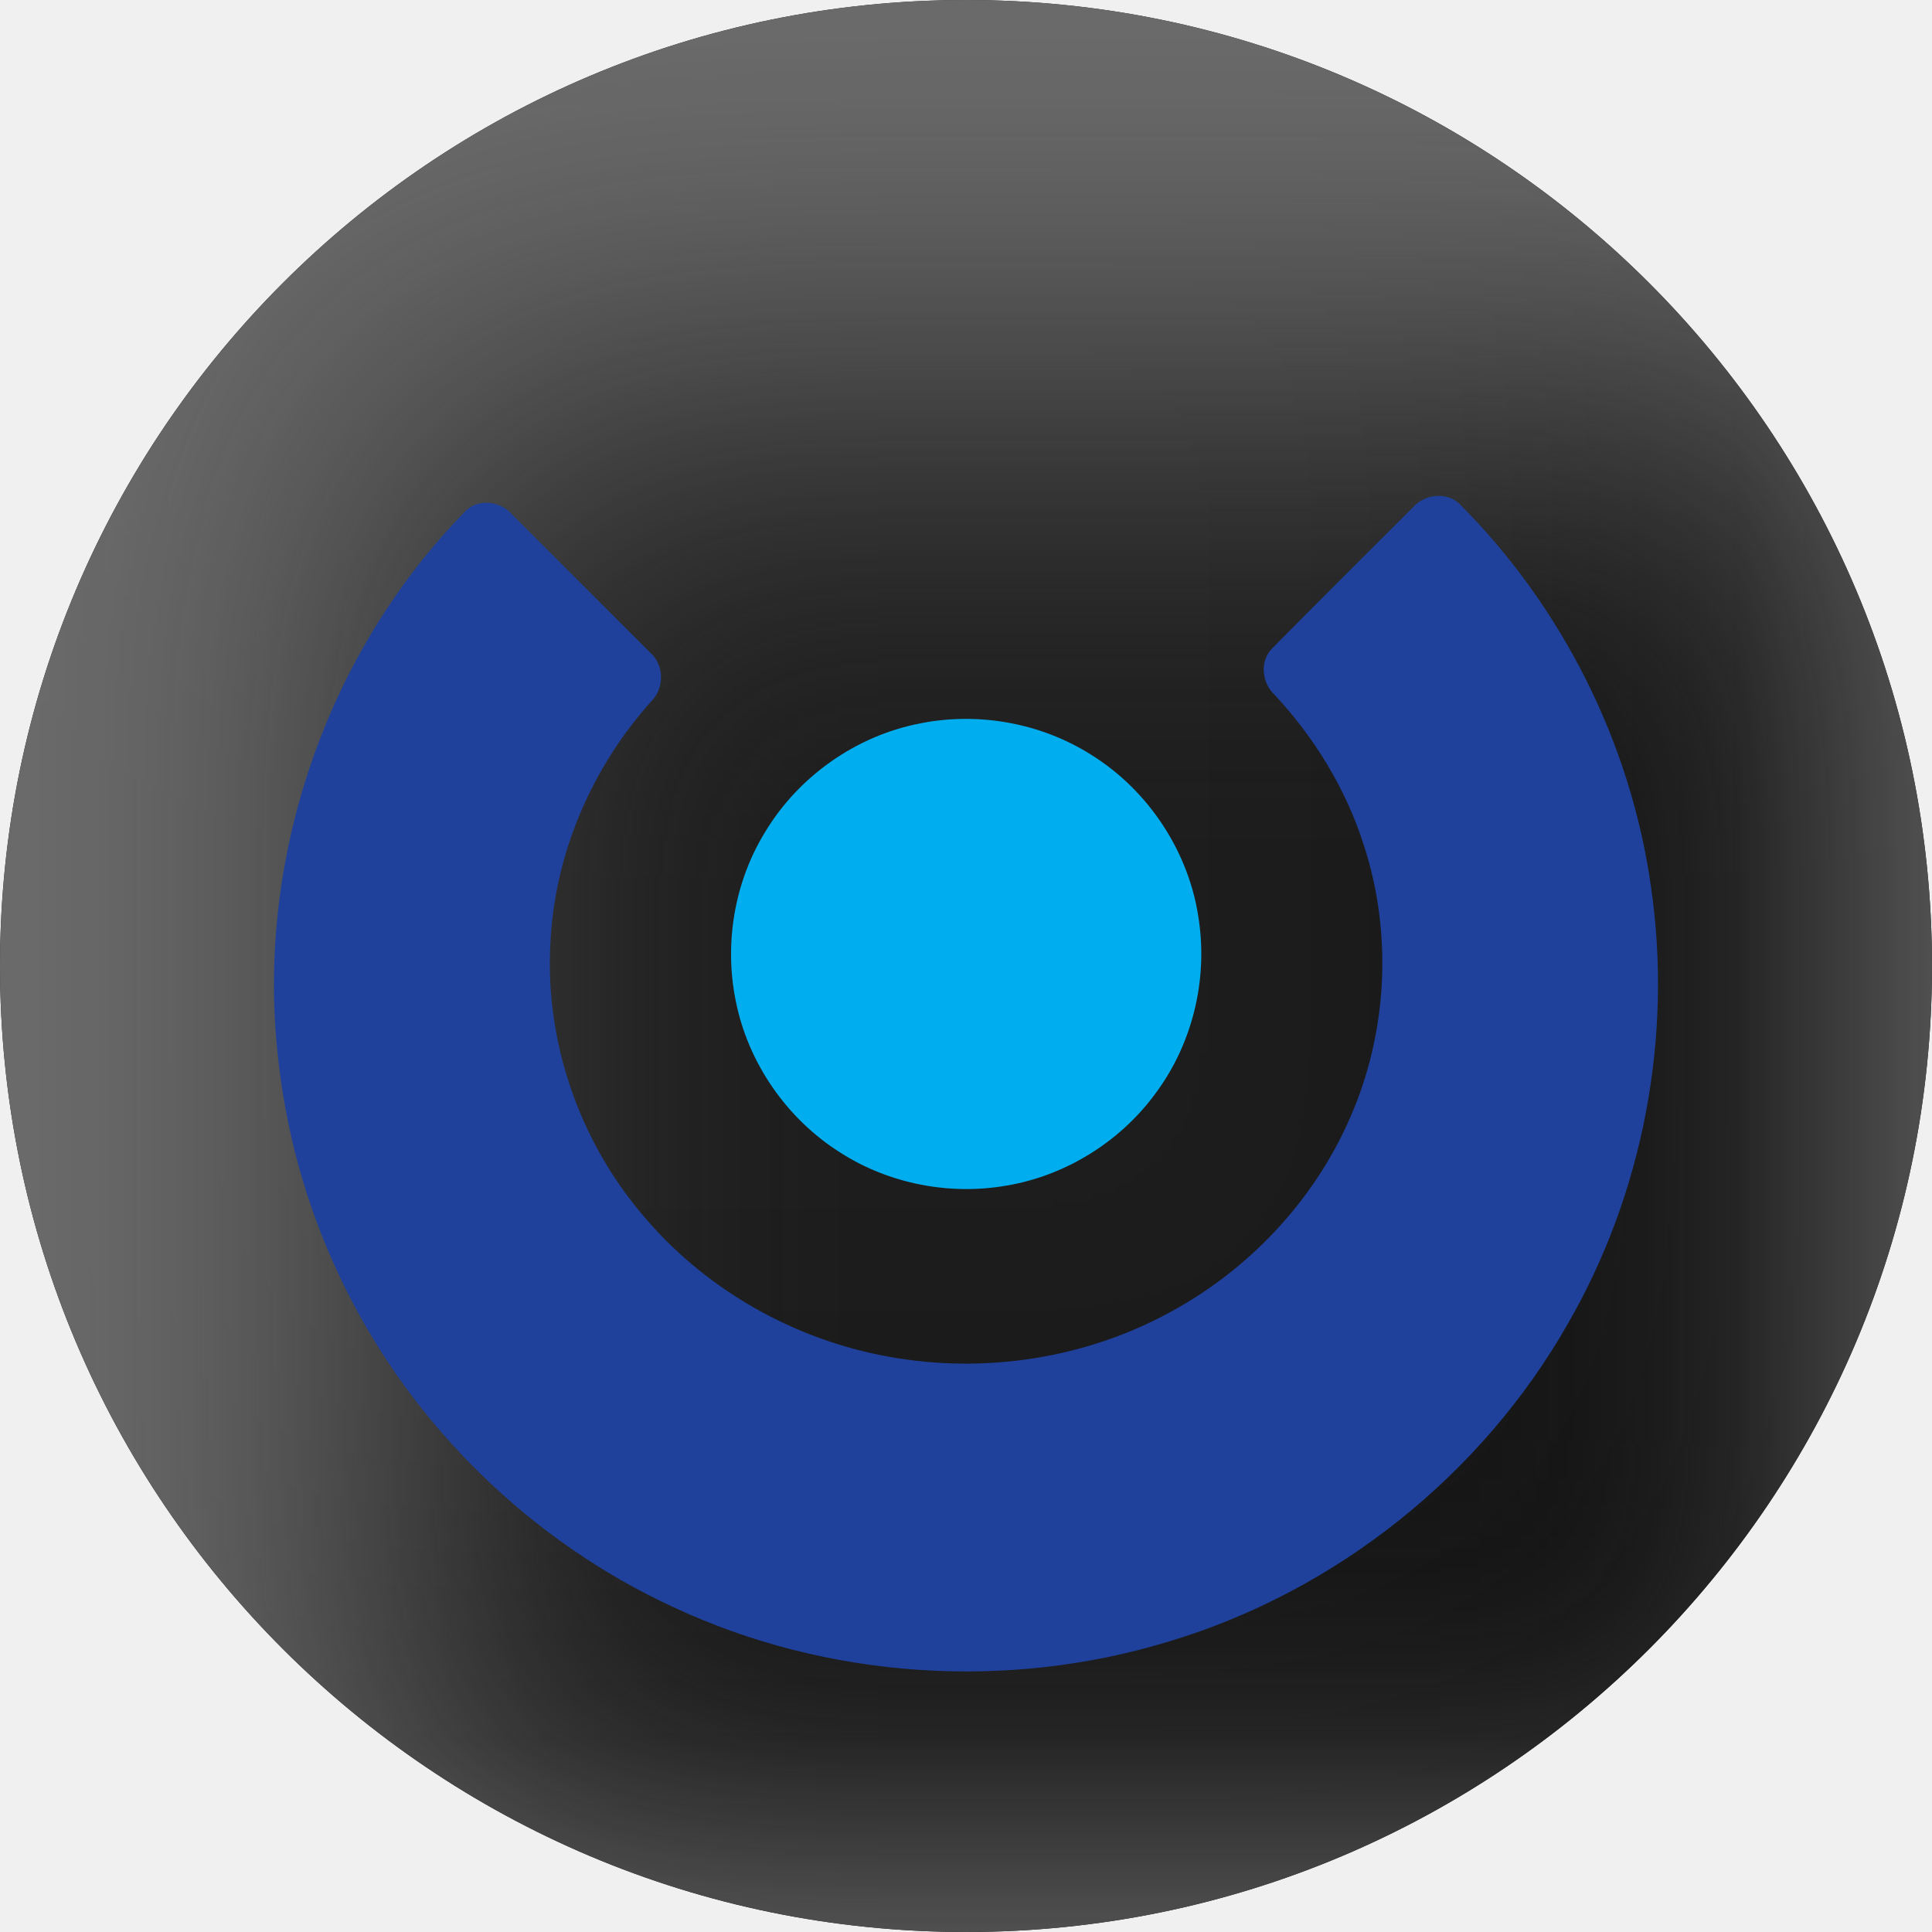
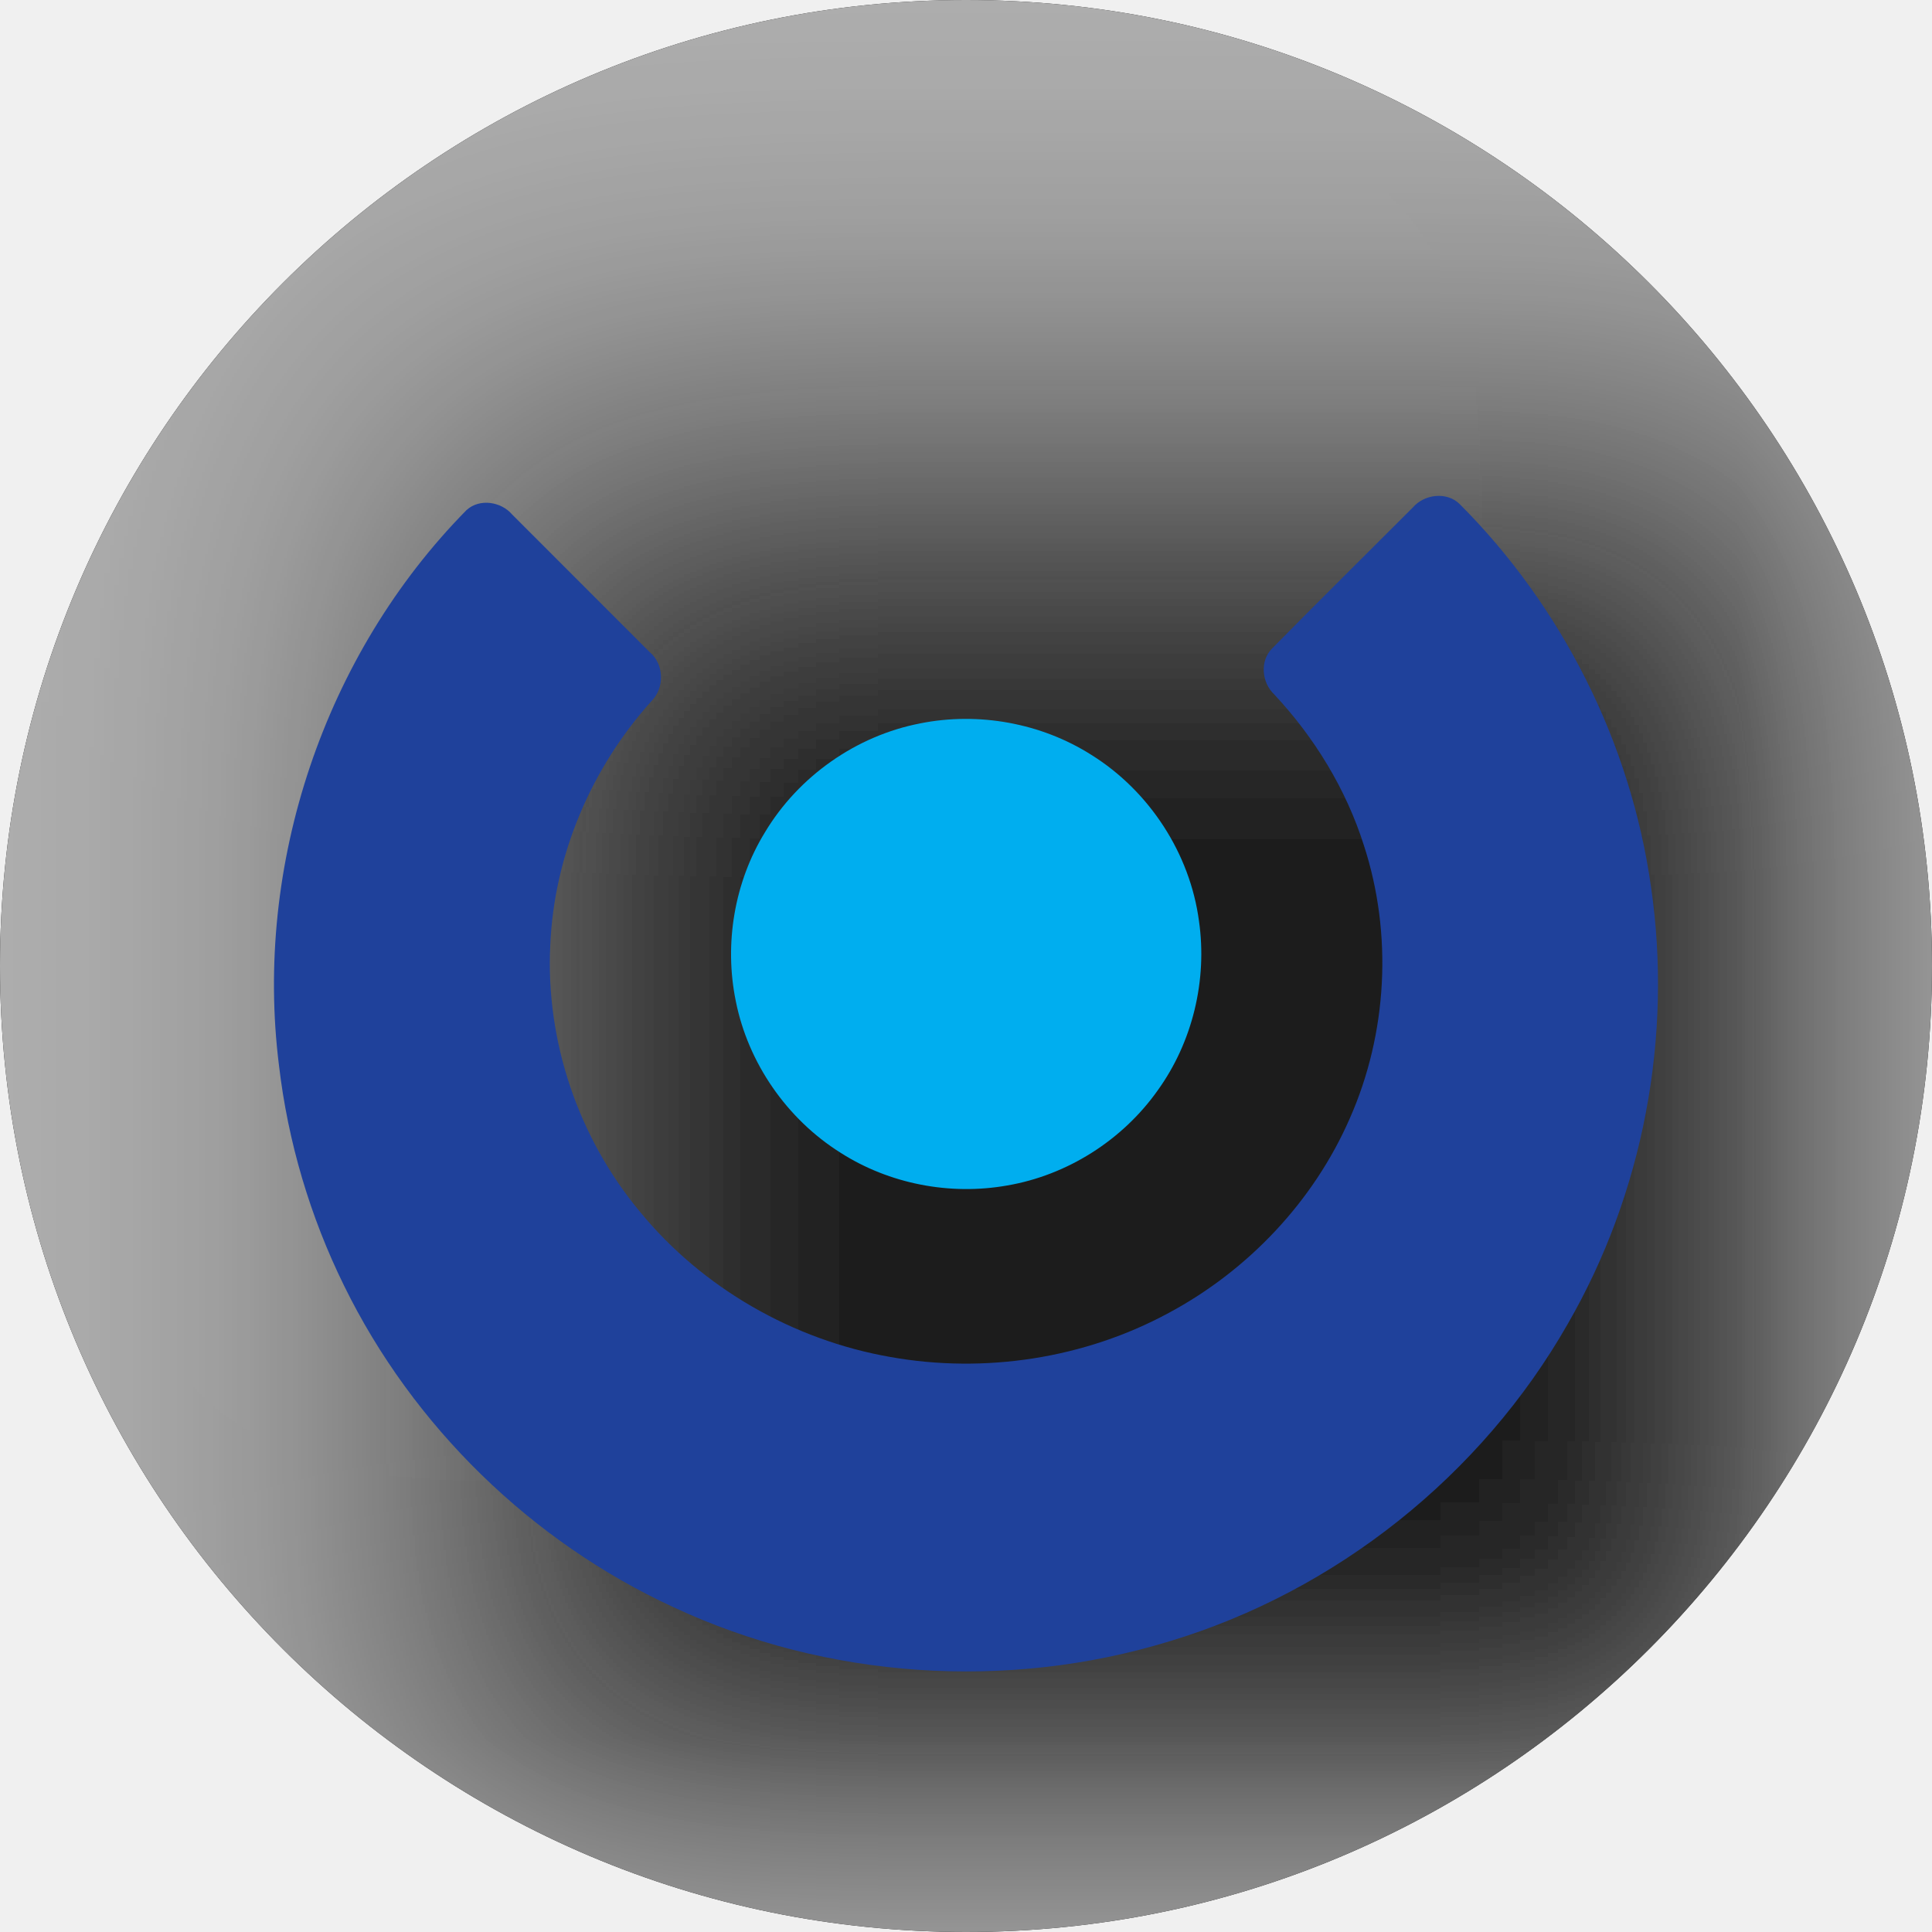
<svg xmlns="http://www.w3.org/2000/svg" width="60" height="60" viewBox="0 0 60 60" fill="none">
  <g clip-path="url(#clip0_3084_21971)">
    <path d="M0 30C0 13.431 13.431 0 30 0C46.569 0 60 13.431 60 30C60 46.569 46.569 60 30 60C13.431 60 0 46.569 0 30Z" fill="#1D1D1D" />
    <g filter="url(#filter0_ii_3084_21971)">
      <circle cx="30" cy="30" r="150" fill="#1D1D1D" />
    </g>
    <path d="M8.664 33.087C7.882 26.849 10.076 20.321 14.488 15.841C14.894 15.471 15.564 15.577 15.906 15.979C17.33 17.401 18.754 18.825 20.176 20.251C20.628 20.627 20.644 21.363 20.232 21.773C18.366 23.847 17.206 26.557 17.09 29.351C16.94 32.335 17.968 35.345 19.878 37.637C21.82 40.003 24.638 41.617 27.654 42.143C30.582 42.665 33.682 42.191 36.298 40.773C38.764 39.451 40.796 37.305 41.918 34.735C43.088 32.089 43.254 29.015 42.36 26.263C41.806 24.511 40.826 22.907 39.572 21.565C39.184 21.201 39.118 20.527 39.506 20.139C40.952 18.669 42.42 17.219 43.878 15.759C44.23 15.349 44.922 15.261 45.324 15.647C48.514 18.837 50.646 23.075 51.274 27.545C51.95 32.189 51.036 37.053 48.686 41.119C46.01 45.815 41.492 49.417 36.316 50.973C31.282 52.515 25.682 52.143 20.912 49.911C16.5 47.875 12.826 44.295 10.688 39.933C9.632 37.789 8.942 35.461 8.664 33.087Z" fill="#1F419B" />
    <path d="M22.85 31.087C22.486 29.307 22.806 27.395 23.758 25.845C24.798 24.111 26.588 22.849 28.578 22.465C30.39 22.103 32.334 22.453 33.896 23.445C35.694 24.567 36.958 26.507 37.236 28.607C37.498 30.439 37.036 32.363 35.952 33.865C34.858 35.409 33.144 36.499 31.274 36.817C29.502 37.131 27.618 36.769 26.1 35.797C24.44 34.753 23.232 33.013 22.85 31.087Z" fill="#00AEEF" />
  </g>
  <defs>
-     <filter id="filter0_ii_3084_21971" x="-132" y="-132" width="324" height="324" filterUnits="userSpaceOnUse" color-interpolation-filters="sRGB">
-       <feFlood flood-opacity="0" result="BackgroundImageFix" />
+     <filter id="filter0_ii_3084_21971" x="-132" y="-132" width="324" height="324" filterUnits="userSpaceOnUse" colorInterpolationFilters="sRGB">
+       <feFlood floodOpacity="0" result="BackgroundImageFix" />
      <feBlend mode="normal" in="SourceGraphic" in2="BackgroundImageFix" result="shape" />
      <feColorMatrix in="SourceAlpha" type="matrix" values="0 0 0 0 0 0 0 0 0 0 0 0 0 0 0 0 0 0 127 0" result="hardAlpha" />
      <feOffset dx="-12" dy="-12" />
      <feGaussianBlur stdDeviation="12" />
      <feComposite in2="hardAlpha" operator="arithmetic" k2="-1" k3="1" />
      <feColorMatrix type="matrix" values="0 0 0 0 0 0 0 0 0 0 0 0 0 0 0 0 0 0 0.44 0" />
      <feBlend mode="normal" in2="shape" result="effect1_innerShadow_3084_21971" />
      <feColorMatrix in="SourceAlpha" type="matrix" values="0 0 0 0 0 0 0 0 0 0 0 0 0 0 0 0 0 0 127 0" result="hardAlpha" />
      <feOffset dx="12" dy="12" />
      <feGaussianBlur stdDeviation="12" />
      <feComposite in2="hardAlpha" operator="arithmetic" k2="-1" k3="1" />
      <feColorMatrix type="matrix" values="0 0 0 0 0.425 0 0 0 0 0.425 0 0 0 0 0.425 0 0 0 1 0" />
      <feBlend mode="normal" in2="effect1_innerShadow_3084_21971" result="effect2_innerShadow_3084_21971" />
    </filter>
    <clipPath id="clip0_3084_21971">
      <path d="M0 30C0 13.431 13.431 0 30 0C46.569 0 60 13.431 60 30C60 46.569 46.569 60 30 60C13.431 60 0 46.569 0 30Z" fill="white" />
    </clipPath>
  </defs>
</svg>
